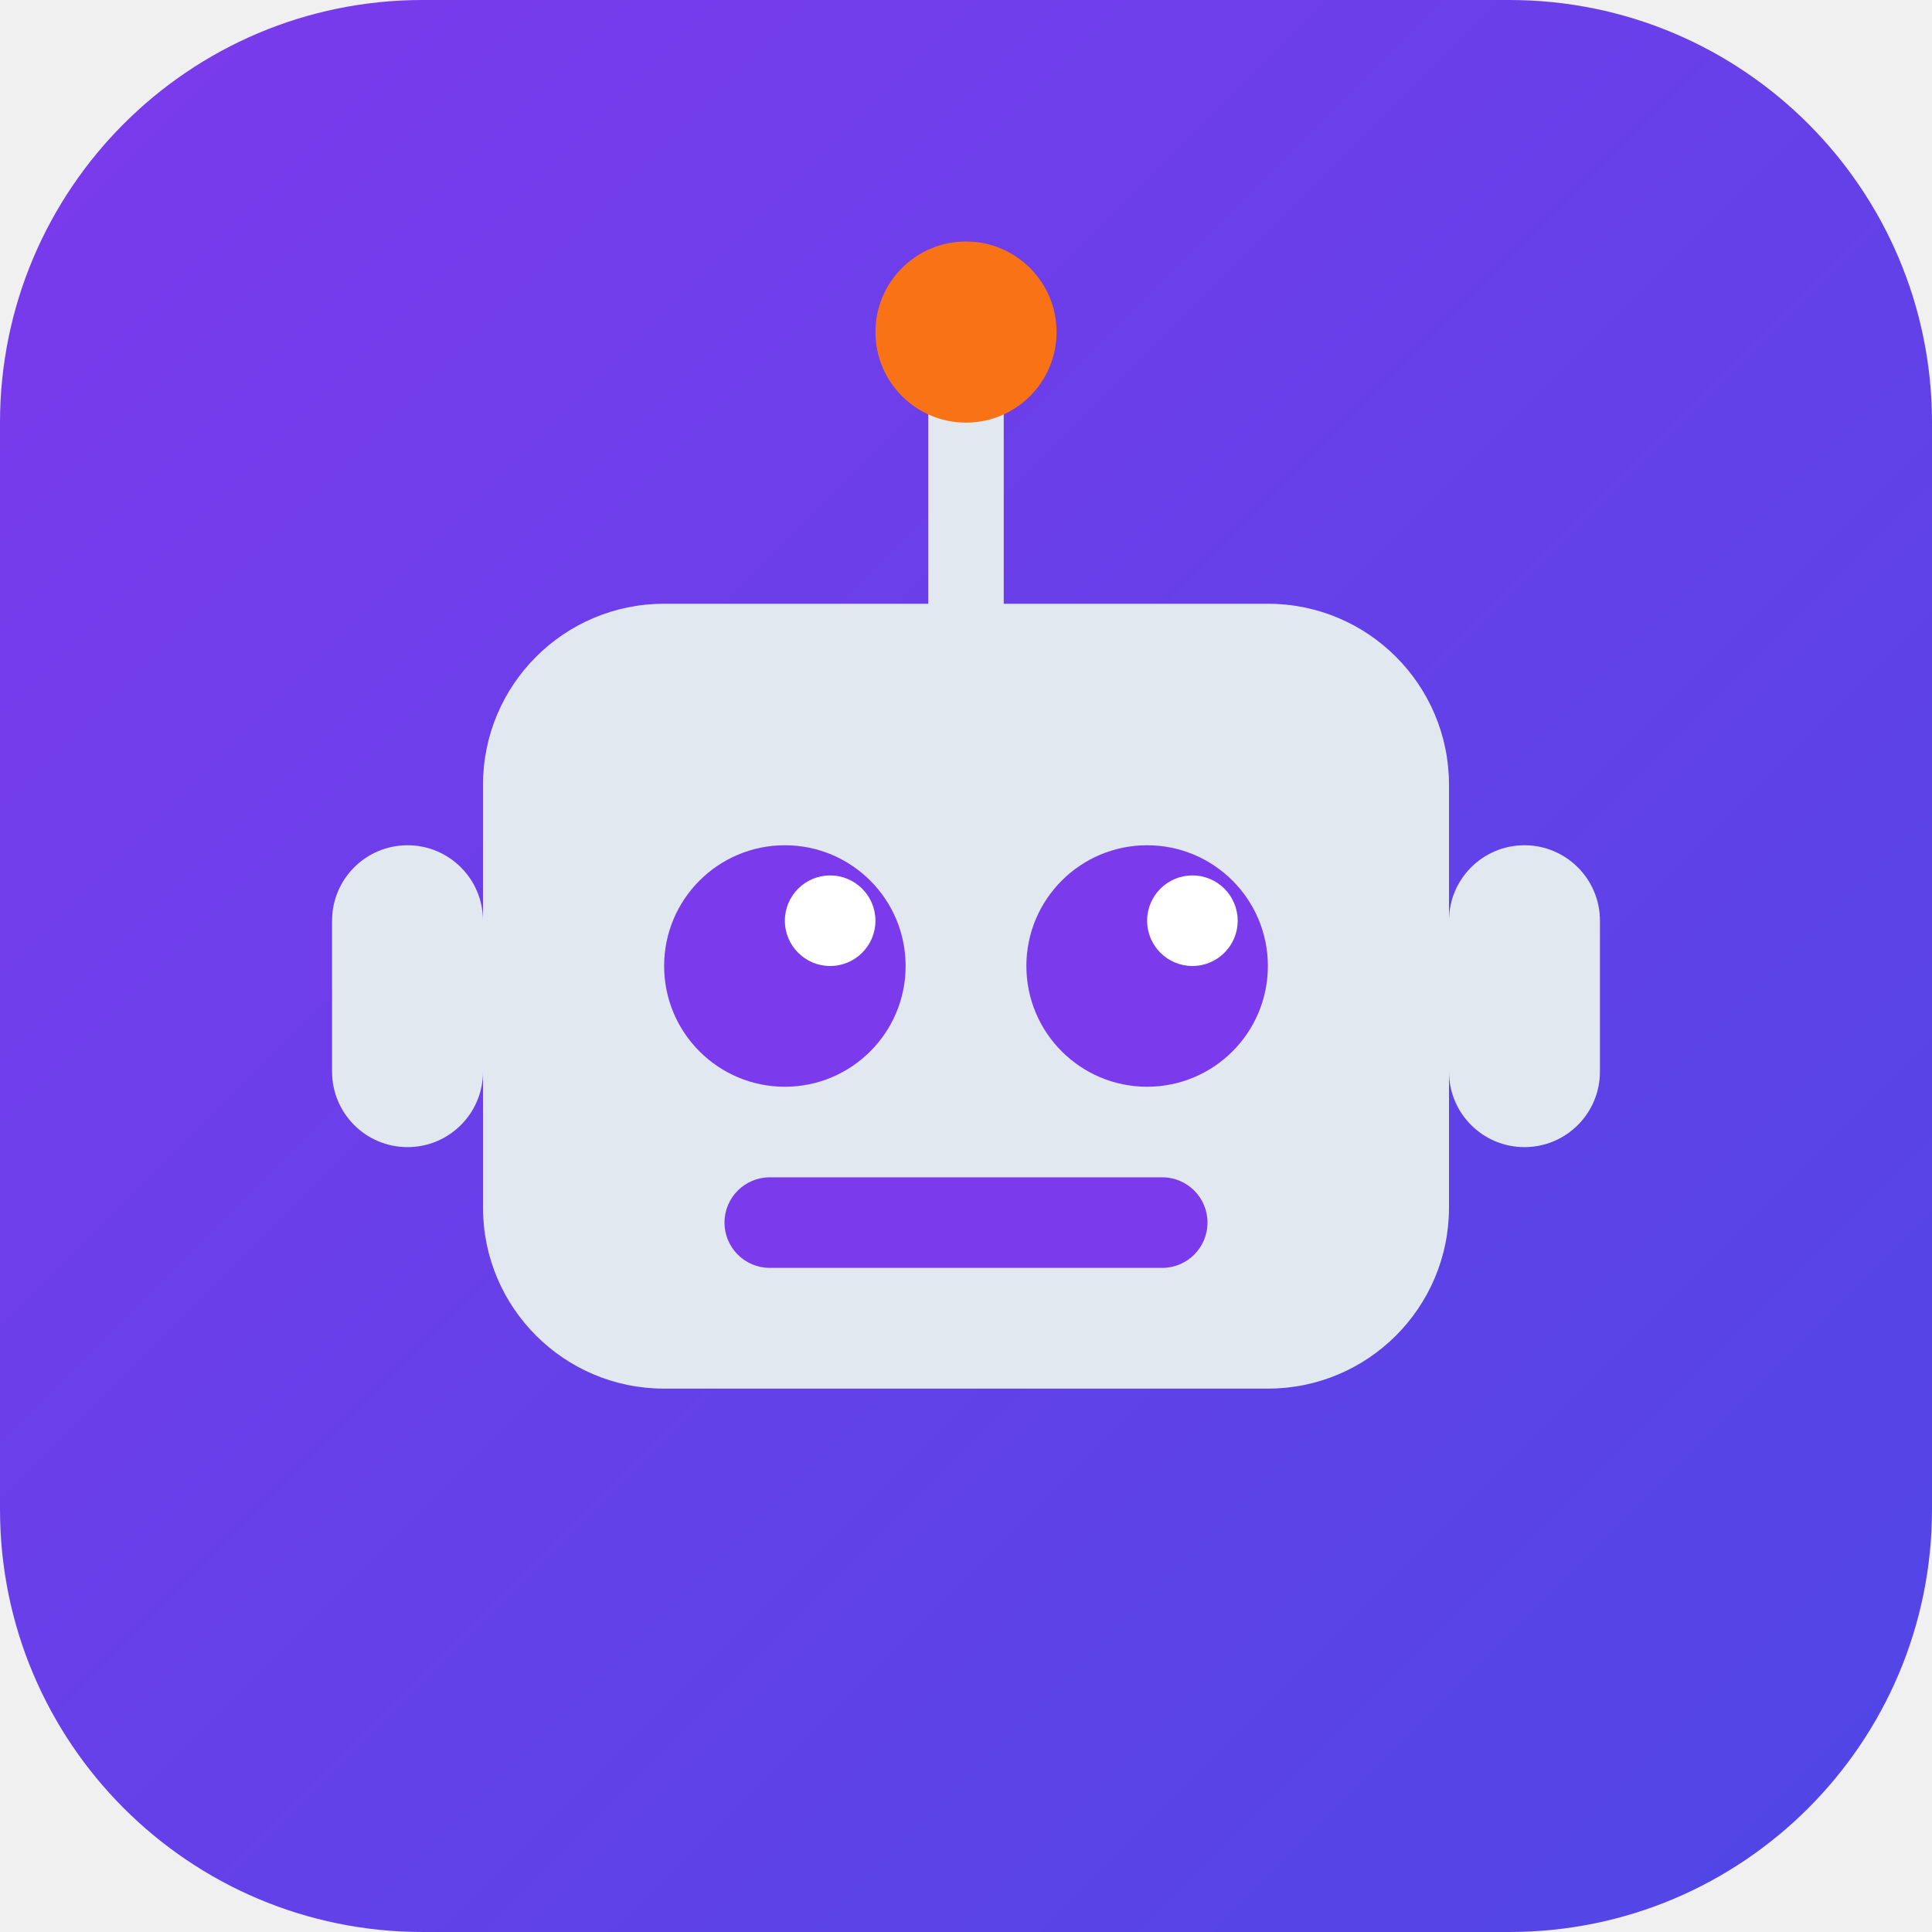
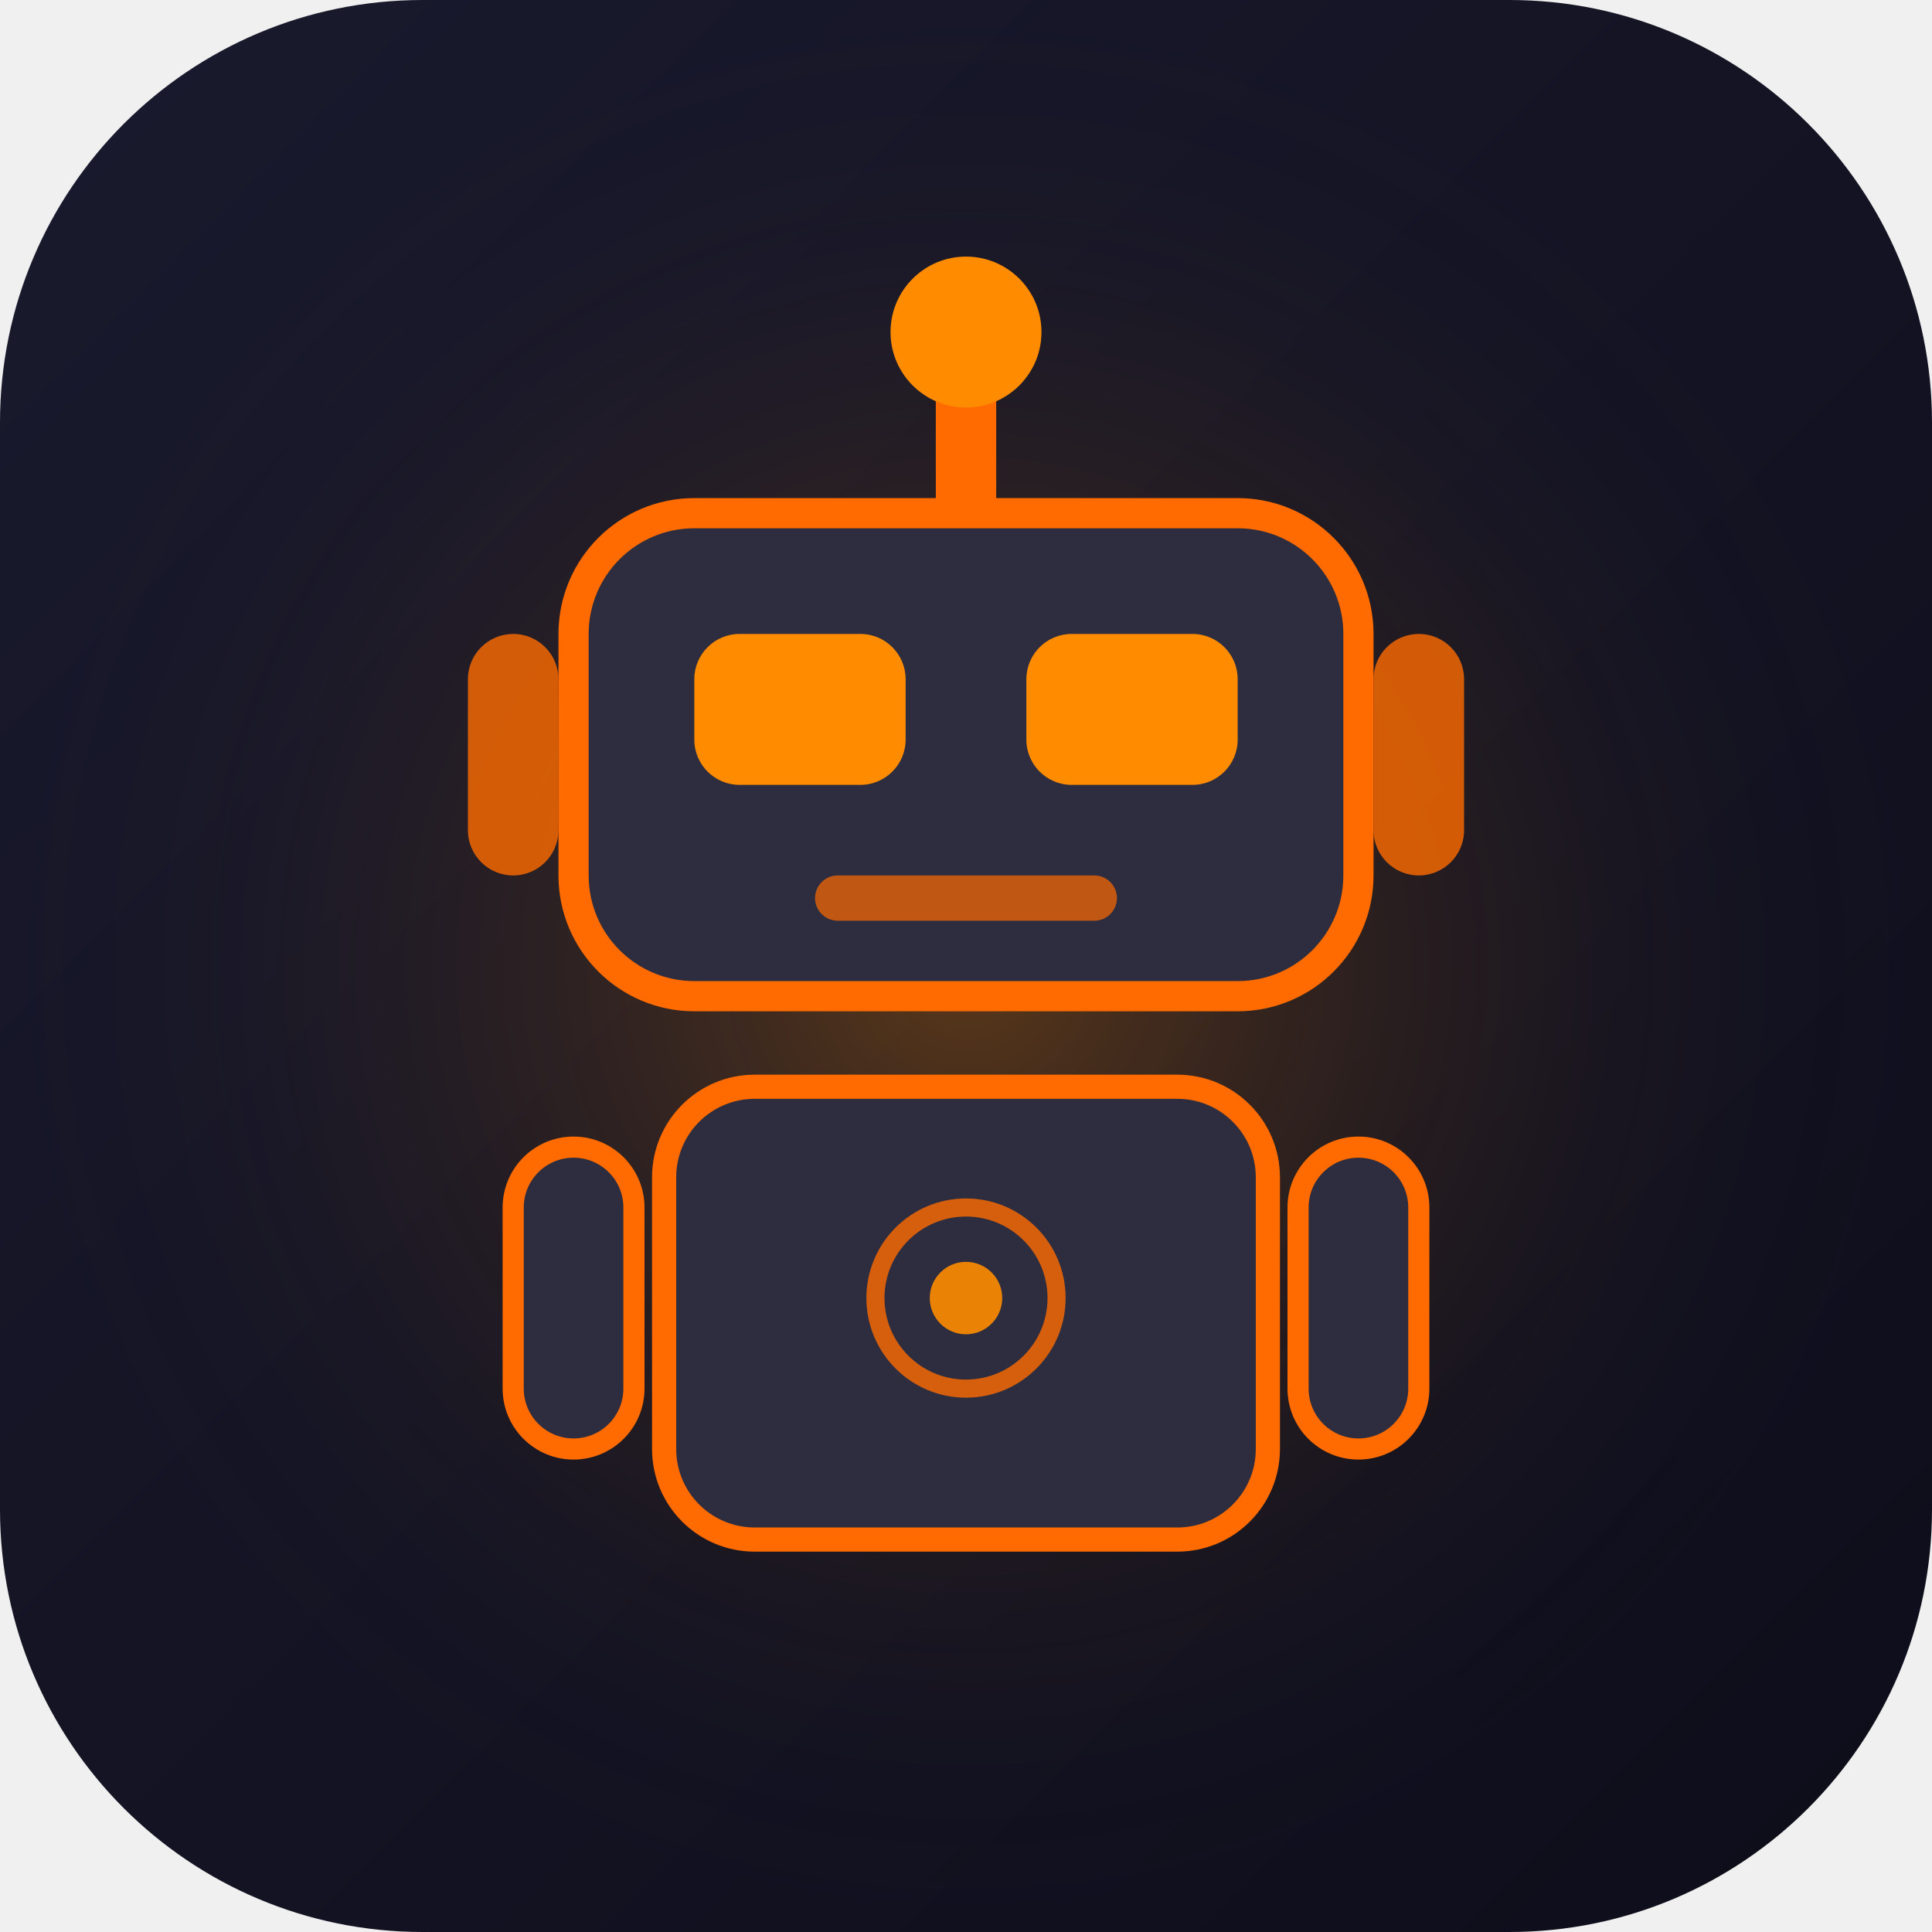
<svg xmlns="http://www.w3.org/2000/svg" viewBox="0 0 64 64" width="64" height="64">
  <defs>
+     <radialGradient id="glow" cx="50%" cy="50%" r="50%">
+       <stop offset="0%" style="stop-color:#ff8c00;stop-opacity:0.3" />
+       <stop offset="100%" style="stop-color:#1a1a2e;stop-opacity:0" />
+     </radialGradient>
    <linearGradient id="bg" x1="0%" y1="0%" x2="100%" y2="100%">
-       <stop offset="0%" style="stop-color:#7c3aed" />
-       <stop offset="100%" style="stop-color:#4f46e5" />
+       <stop offset="0%" style="stop-color:#1a1a2e" />
+       <stop offset="100%" style="stop-color:#0d0d1a" />
    </linearGradient>
  </defs>
  <rect width="64" height="64" rx="14" fill="url(#bg)" />
-   <rect x="16" y="20" width="32" height="26" rx="6" fill="#e2e8f0" />
-   <circle cx="26" cy="32" r="4" fill="#7c3aed" />
-   <circle cx="38" cy="32" r="4" fill="#7c3aed" />
-   <circle cx="27.5" cy="30.5" r="1.5" fill="white" />
-   <circle cx="39.5" cy="30.5" r="1.5" fill="white" />
-   <rect x="24" y="39" width="16" height="3" rx="1.5" fill="#7c3aed" />
-   <line x1="32" y1="20" x2="32" y2="13" stroke="#e2e8f0" stroke-width="2.5" stroke-linecap="round" />
-   <circle cx="32" cy="11" r="3" fill="#f97316" />
-   <rect x="11" y="28" width="5" height="10" rx="2.5" fill="#e2e8f0" />
-   <rect x="48" y="28" width="5" height="10" rx="2.5" fill="#e2e8f0" />
+   <rect width="64" height="64" rx="14" fill="url(#glow)" />
+   <line x1="32" y1="12" x2="32" y2="17" stroke="#ff6b00" stroke-width="2" stroke-linecap="round" />
+   <circle cx="32" cy="11" r="2.5" fill="#ff8c00" />
+   <rect x="19" y="17" width="26" height="16" rx="4" fill="#2d2d3f" stroke="#ff6b00" stroke-width="1" />
+   <rect x="23" y="21" width="7" height="5" rx="1.5" fill="#ff8c00" />
+   <rect x="34" y="21" width="7" height="5" rx="1.5" fill="#ff8c00" />
+   <rect x="27" y="29" width="10" height="1.5" rx="0.75" fill="#ff6b00" opacity="0.7" />
+   <rect x="15.5" y="21" width="3" height="8" rx="1.5" fill="#ff6b00" opacity="0.8" />
+   <rect x="45.5" y="21" width="3" height="8" rx="1.5" fill="#ff6b00" opacity="0.8" />
+   <rect x="22" y="36" width="20" height="15" rx="3" fill="#2d2d3f" stroke="#ff6b00" stroke-width="0.8" />
+   <circle cx="32" cy="43" r="3" fill="none" stroke="#ff6b00" stroke-width="0.6" opacity="0.8" />
+   <circle cx="32" cy="43" r="1.2" fill="#ff8c00" opacity="0.9" />
+   <rect x="17" y="38" width="4" height="10" rx="2" fill="#2d2d3f" stroke="#ff6b00" stroke-width="0.7" />
+   <rect x="43" y="38" width="4" height="10" rx="2" fill="#2d2d3f" stroke="#ff6b00" stroke-width="0.7" />
</svg>
